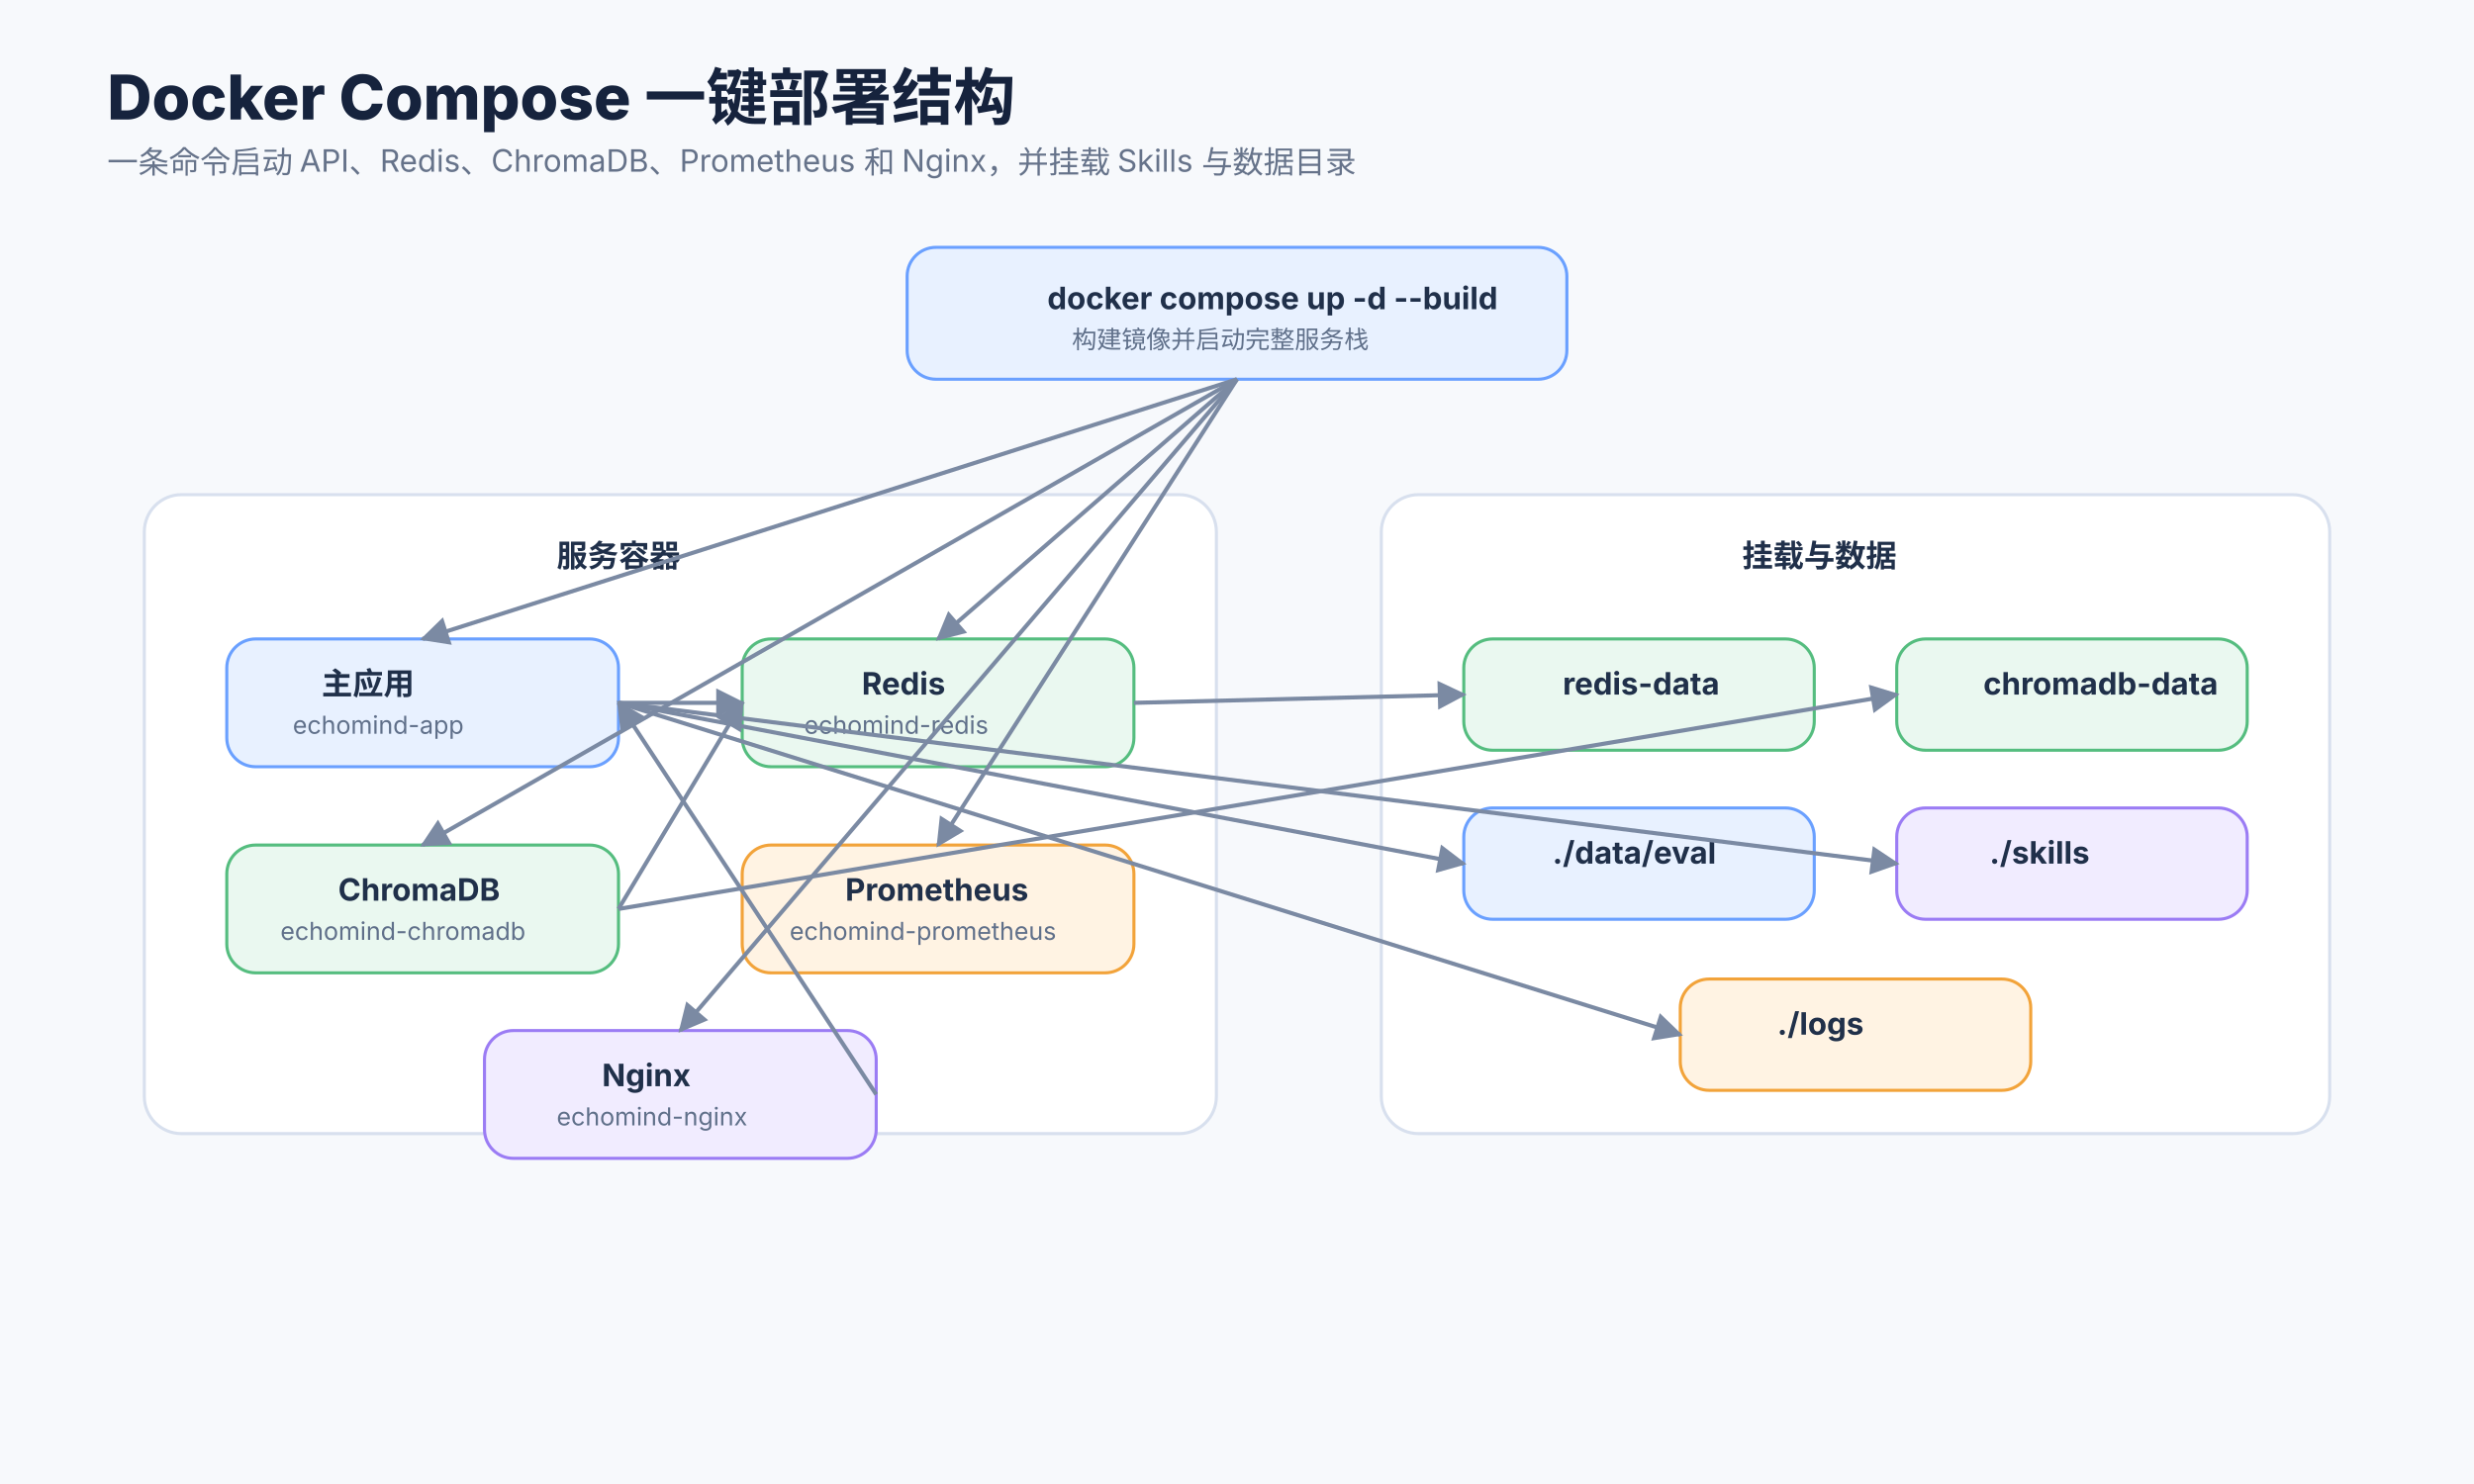
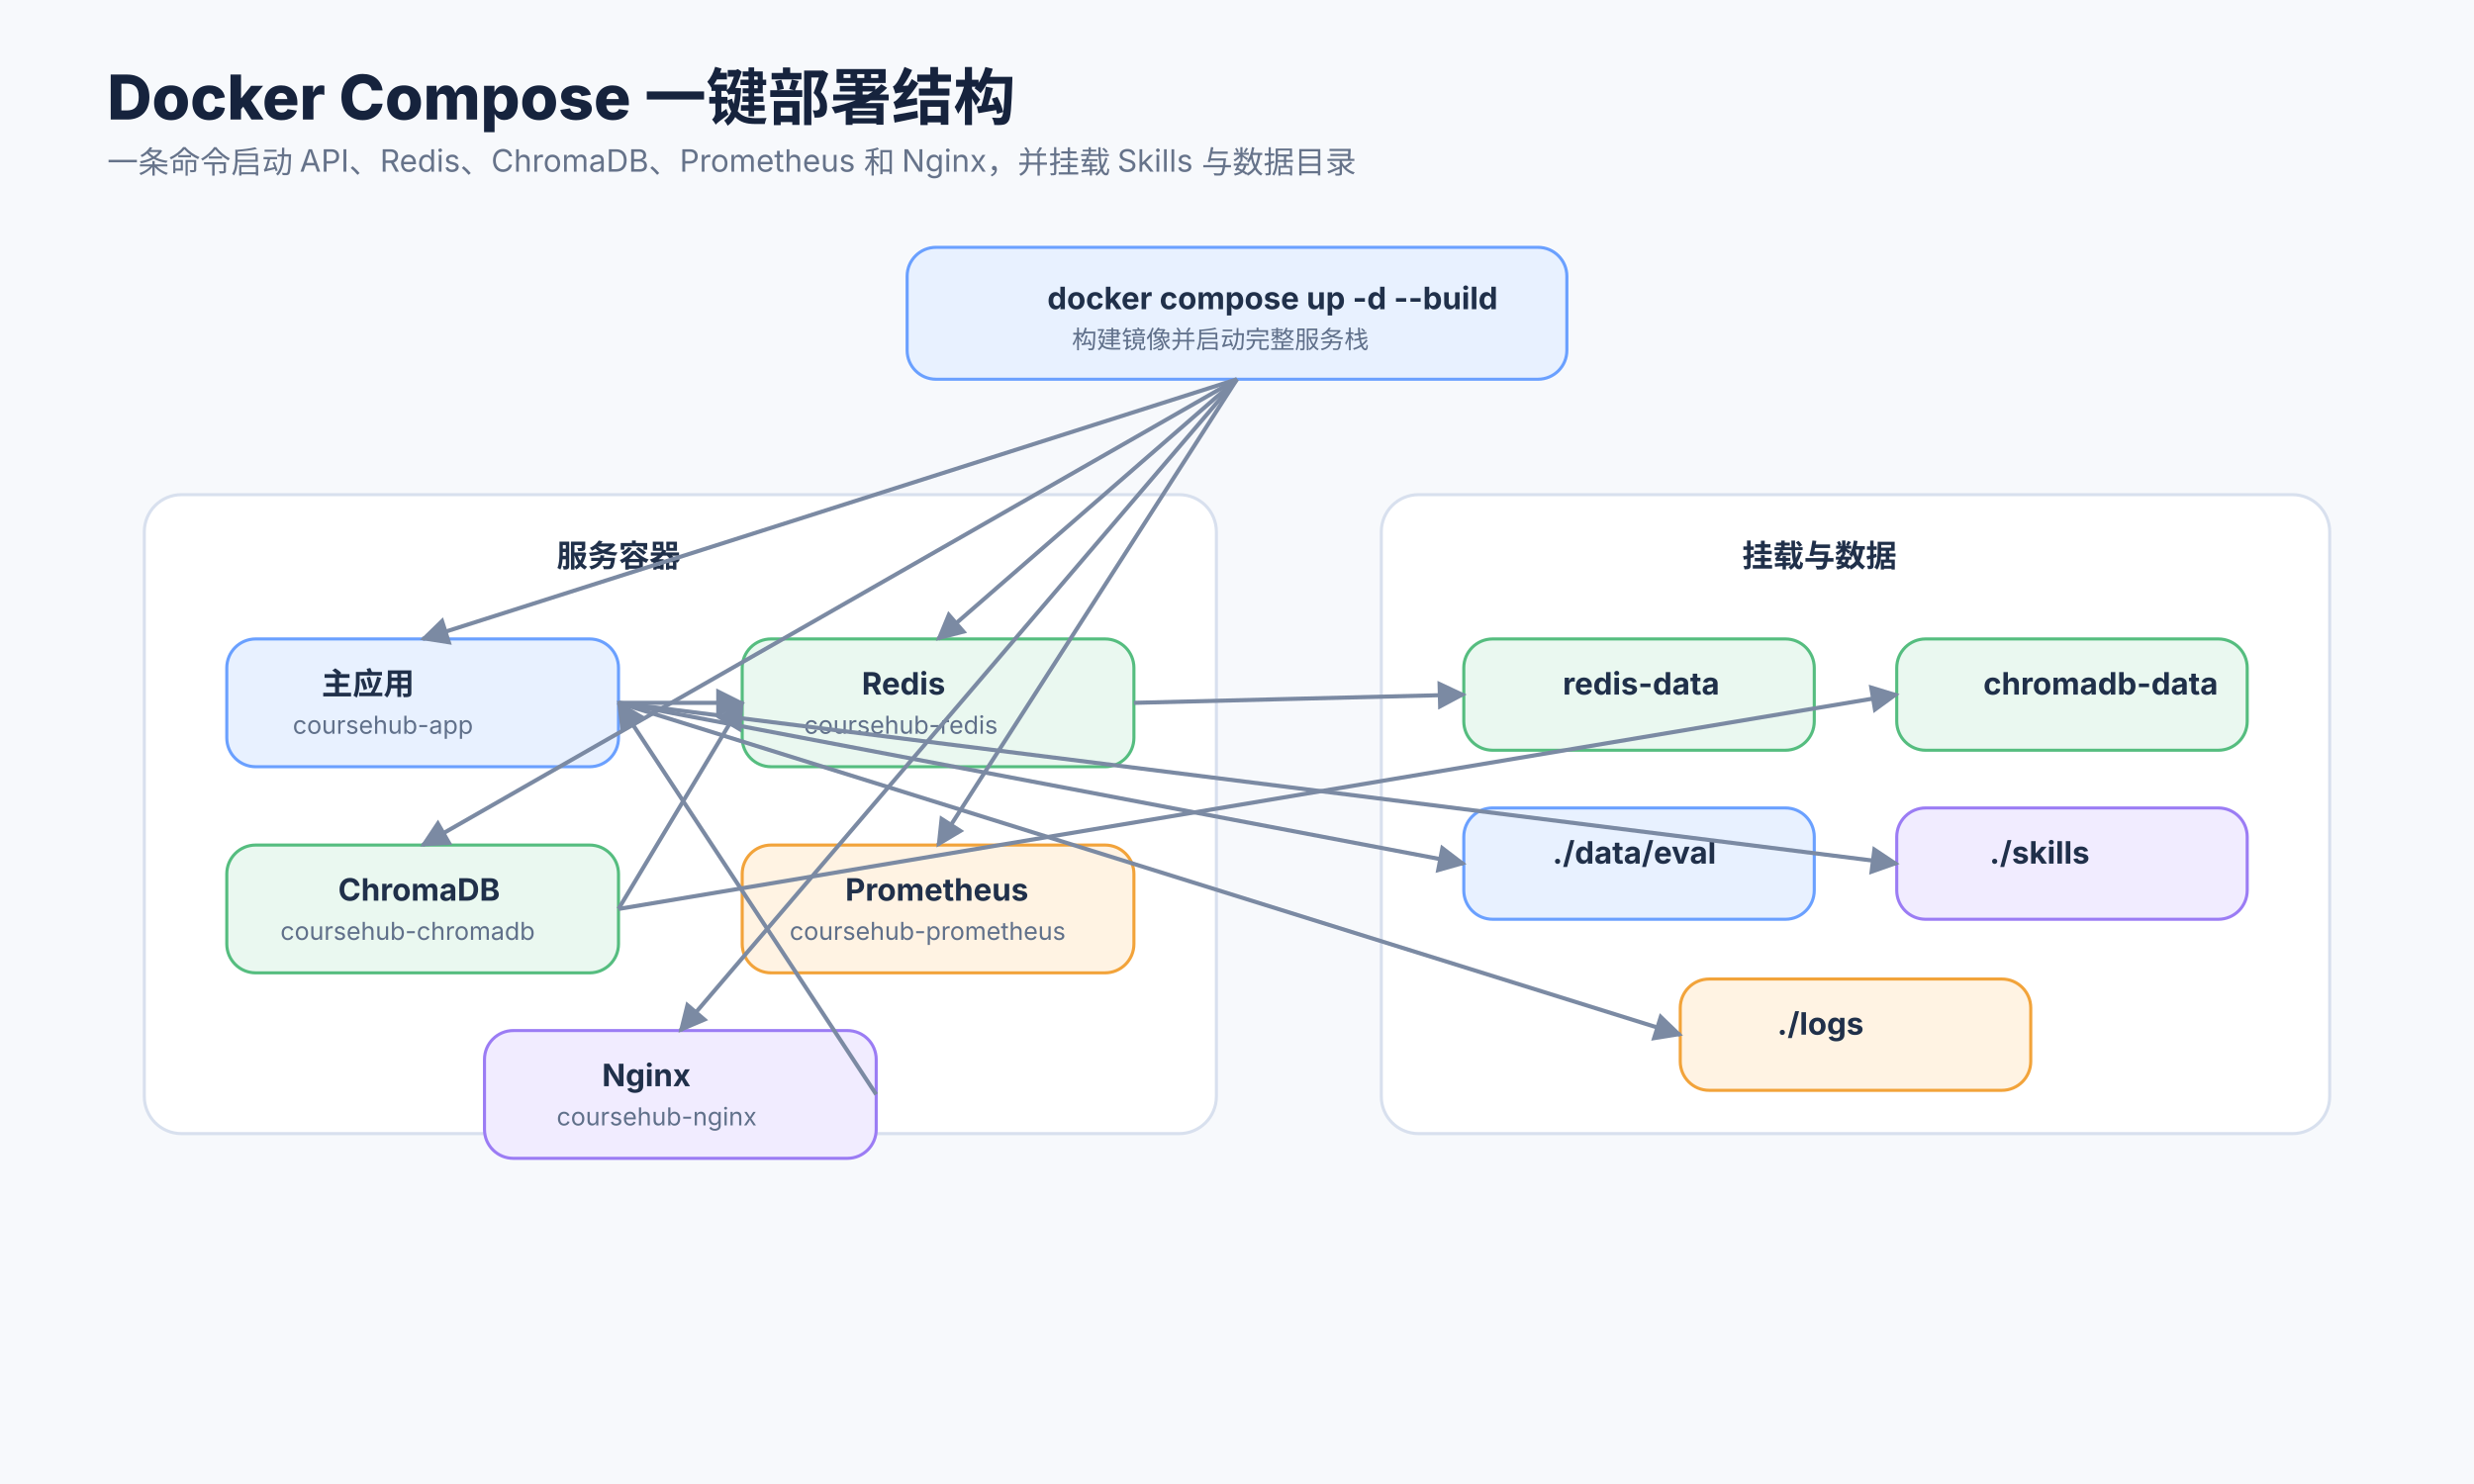
<svg xmlns="http://www.w3.org/2000/svg" width="1200" height="720" viewBox="0 0 1200 720">
  <defs>
    <style>
      .bg { fill: #f7f9fc; }
      .title { font: 800 30px -apple-system, BlinkMacSystemFont, "PingFang SC", "Microsoft YaHei", sans-serif; fill: #16233d; }
      .subtitle { font: 400 15px -apple-system, BlinkMacSystemFont, "PingFang SC", "Microsoft YaHei", sans-serif; fill: #66738a; }
      .panel { fill: #ffffff; stroke: #d8e0ee; stroke-width: 1.5; rx: 18; }
      .box { fill: #ffffff; stroke: #cfd8e8; stroke-width: 1.5; rx: 14; }
      .blue { fill: #e8f1ff; stroke: #6aa0ff; }
      .green { fill: #eaf8f0; stroke: #55bd7f; }
      .orange { fill: #fff3e3; stroke: #f2a33a; }
      .purple { fill: #f1ecff; stroke: #9b7cf4; }
      .label { font: 700 15px -apple-system, BlinkMacSystemFont, "PingFang SC", "Microsoft YaHei", sans-serif; fill: #20304a; }
      .small { font: 400 12px -apple-system, BlinkMacSystemFont, "PingFang SC", "Microsoft YaHei", sans-serif; fill: #60708a; }
      .arrow { stroke: #7b8aa3; stroke-width: 2; fill: none; marker-end: url(#arrow); }
    </style>
    <marker id="arrow" viewBox="0 0 10 10" refX="9" refY="5" markerWidth="7" markerHeight="7" orient="auto-start-reverse">
      <path d="M 0 0 L 10 5 L 0 10 z" fill="#7b8aa3" />
    </marker>
  </defs>
  <rect class="bg" width="1200" height="720" />
  <text class="title" x="52" y="58">Docker Compose 一键部署结构</text>
  <text class="subtitle" x="52" y="84">一条命令启动 API、Redis、ChromaDB、Prometheus 和 Nginx，并挂载 Skills 与数据目录</text>
  <rect class="box blue" x="440" y="120" width="320" height="64" />
  <text class="label" x="508" y="150">docker compose up -d --build</text>
  <text class="small" x="520" y="169">构建镜像并启动完整服务栈</text>
  <rect class="panel" x="70" y="240" width="520" height="310" />
  <text class="label" x="270" y="275">服务容器</text>
  <rect class="box blue" x="110" y="310" width="190" height="62" />
  <text class="label" x="156" y="337">主应用</text>
-   <text class="small" x="142" y="356">echomind-app</text>
+   <text class="small" x="142" y="356">coursehub-app</text>
  <rect class="box green" x="360" y="310" width="190" height="62" />
  <text class="label" x="418" y="337">Redis</text>
-   <text class="small" x="390" y="356">echomind-redis</text>
+   <text class="small" x="390" y="356">coursehub-redis</text>
  <rect class="box green" x="110" y="410" width="190" height="62" />
  <text class="label" x="164" y="437">ChromaDB</text>
-   <text class="small" x="136" y="456">echomind-chromadb</text>
+   <text class="small" x="136" y="456">coursehub-chromadb</text>
  <rect class="box orange" x="360" y="410" width="190" height="62" />
  <text class="label" x="410" y="437">Prometheus</text>
-   <text class="small" x="383" y="456">echomind-prometheus</text>
+   <text class="small" x="383" y="456">coursehub-prometheus</text>
  <rect class="box purple" x="235" y="500" width="190" height="62" />
  <text class="label" x="292" y="527">Nginx</text>
-   <text class="small" x="270" y="546">echomind-nginx</text>
+   <text class="small" x="270" y="546">coursehub-nginx</text>
  <rect class="panel" x="670" y="240" width="460" height="310" />
  <text class="label" x="845" y="275">挂载与数据</text>
  <rect class="box green" x="710" y="310" width="170" height="54" />
  <text class="label" x="758" y="337">redis-data</text>
  <rect class="box green" x="920" y="310" width="170" height="54" />
  <text class="label" x="962" y="337">chromadb-data</text>
  <rect class="box blue" x="710" y="392" width="170" height="54" />
  <text class="label" x="753" y="419">./data/eval</text>
  <rect class="box purple" x="920" y="392" width="170" height="54" />
  <text class="label" x="965" y="419">./skills</text>
  <rect class="box orange" x="815" y="475" width="170" height="54" />
  <text class="label" x="862" y="502">./logs</text>
  <path class="arrow" d="M600 184 L205 310" />
  <path class="arrow" d="M600 184 L455 310" />
  <path class="arrow" d="M600 184 L205 410" />
  <path class="arrow" d="M600 184 L455 410" />
  <path class="arrow" d="M600 184 L330 500" />
  <path class="arrow" d="M300 341 L360 341" />
  <path class="arrow" d="M300 441 L360 341" />
  <path class="arrow" d="M425 531 L300 341" />
  <path class="arrow" d="M550 341 L710 337" />
  <path class="arrow" d="M300 441 L920 337" />
  <path class="arrow" d="M300 341 L710 419" />
  <path class="arrow" d="M300 341 L920 419" />
  <path class="arrow" d="M300 341 L815 502" />
</svg>
